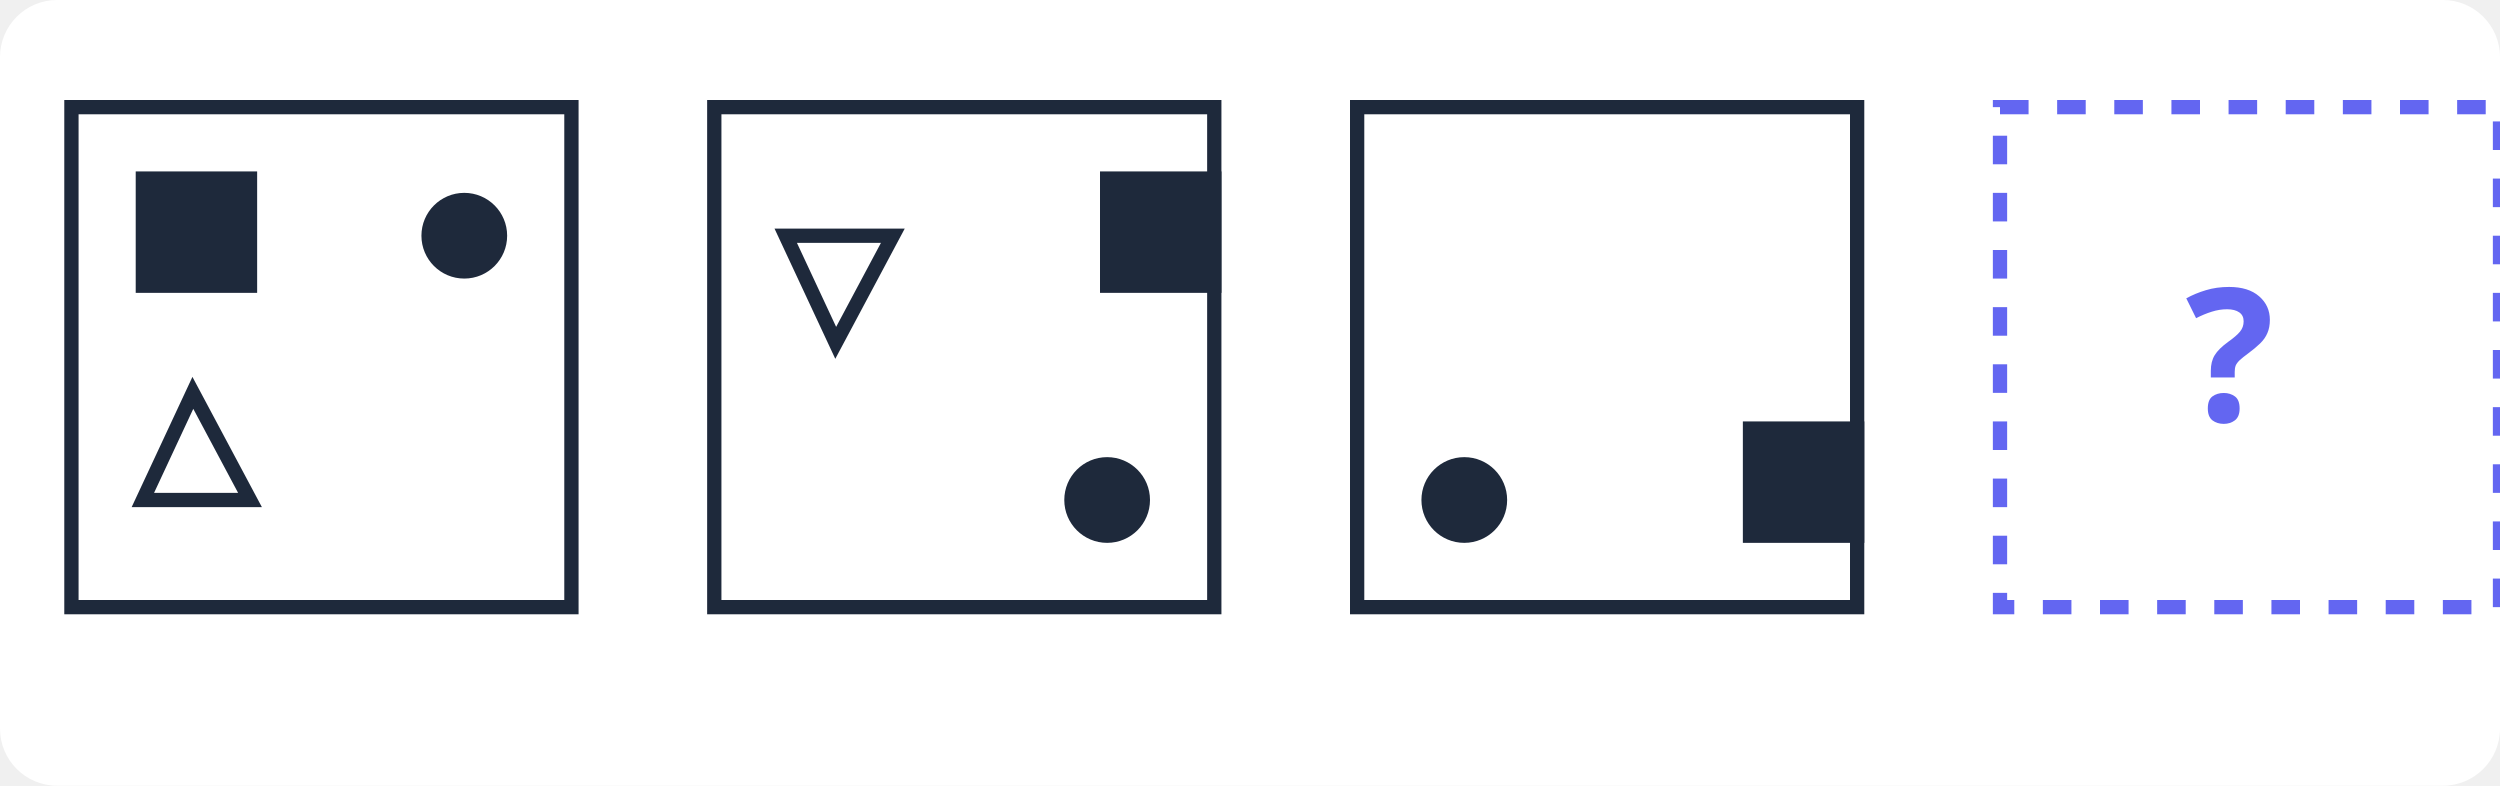
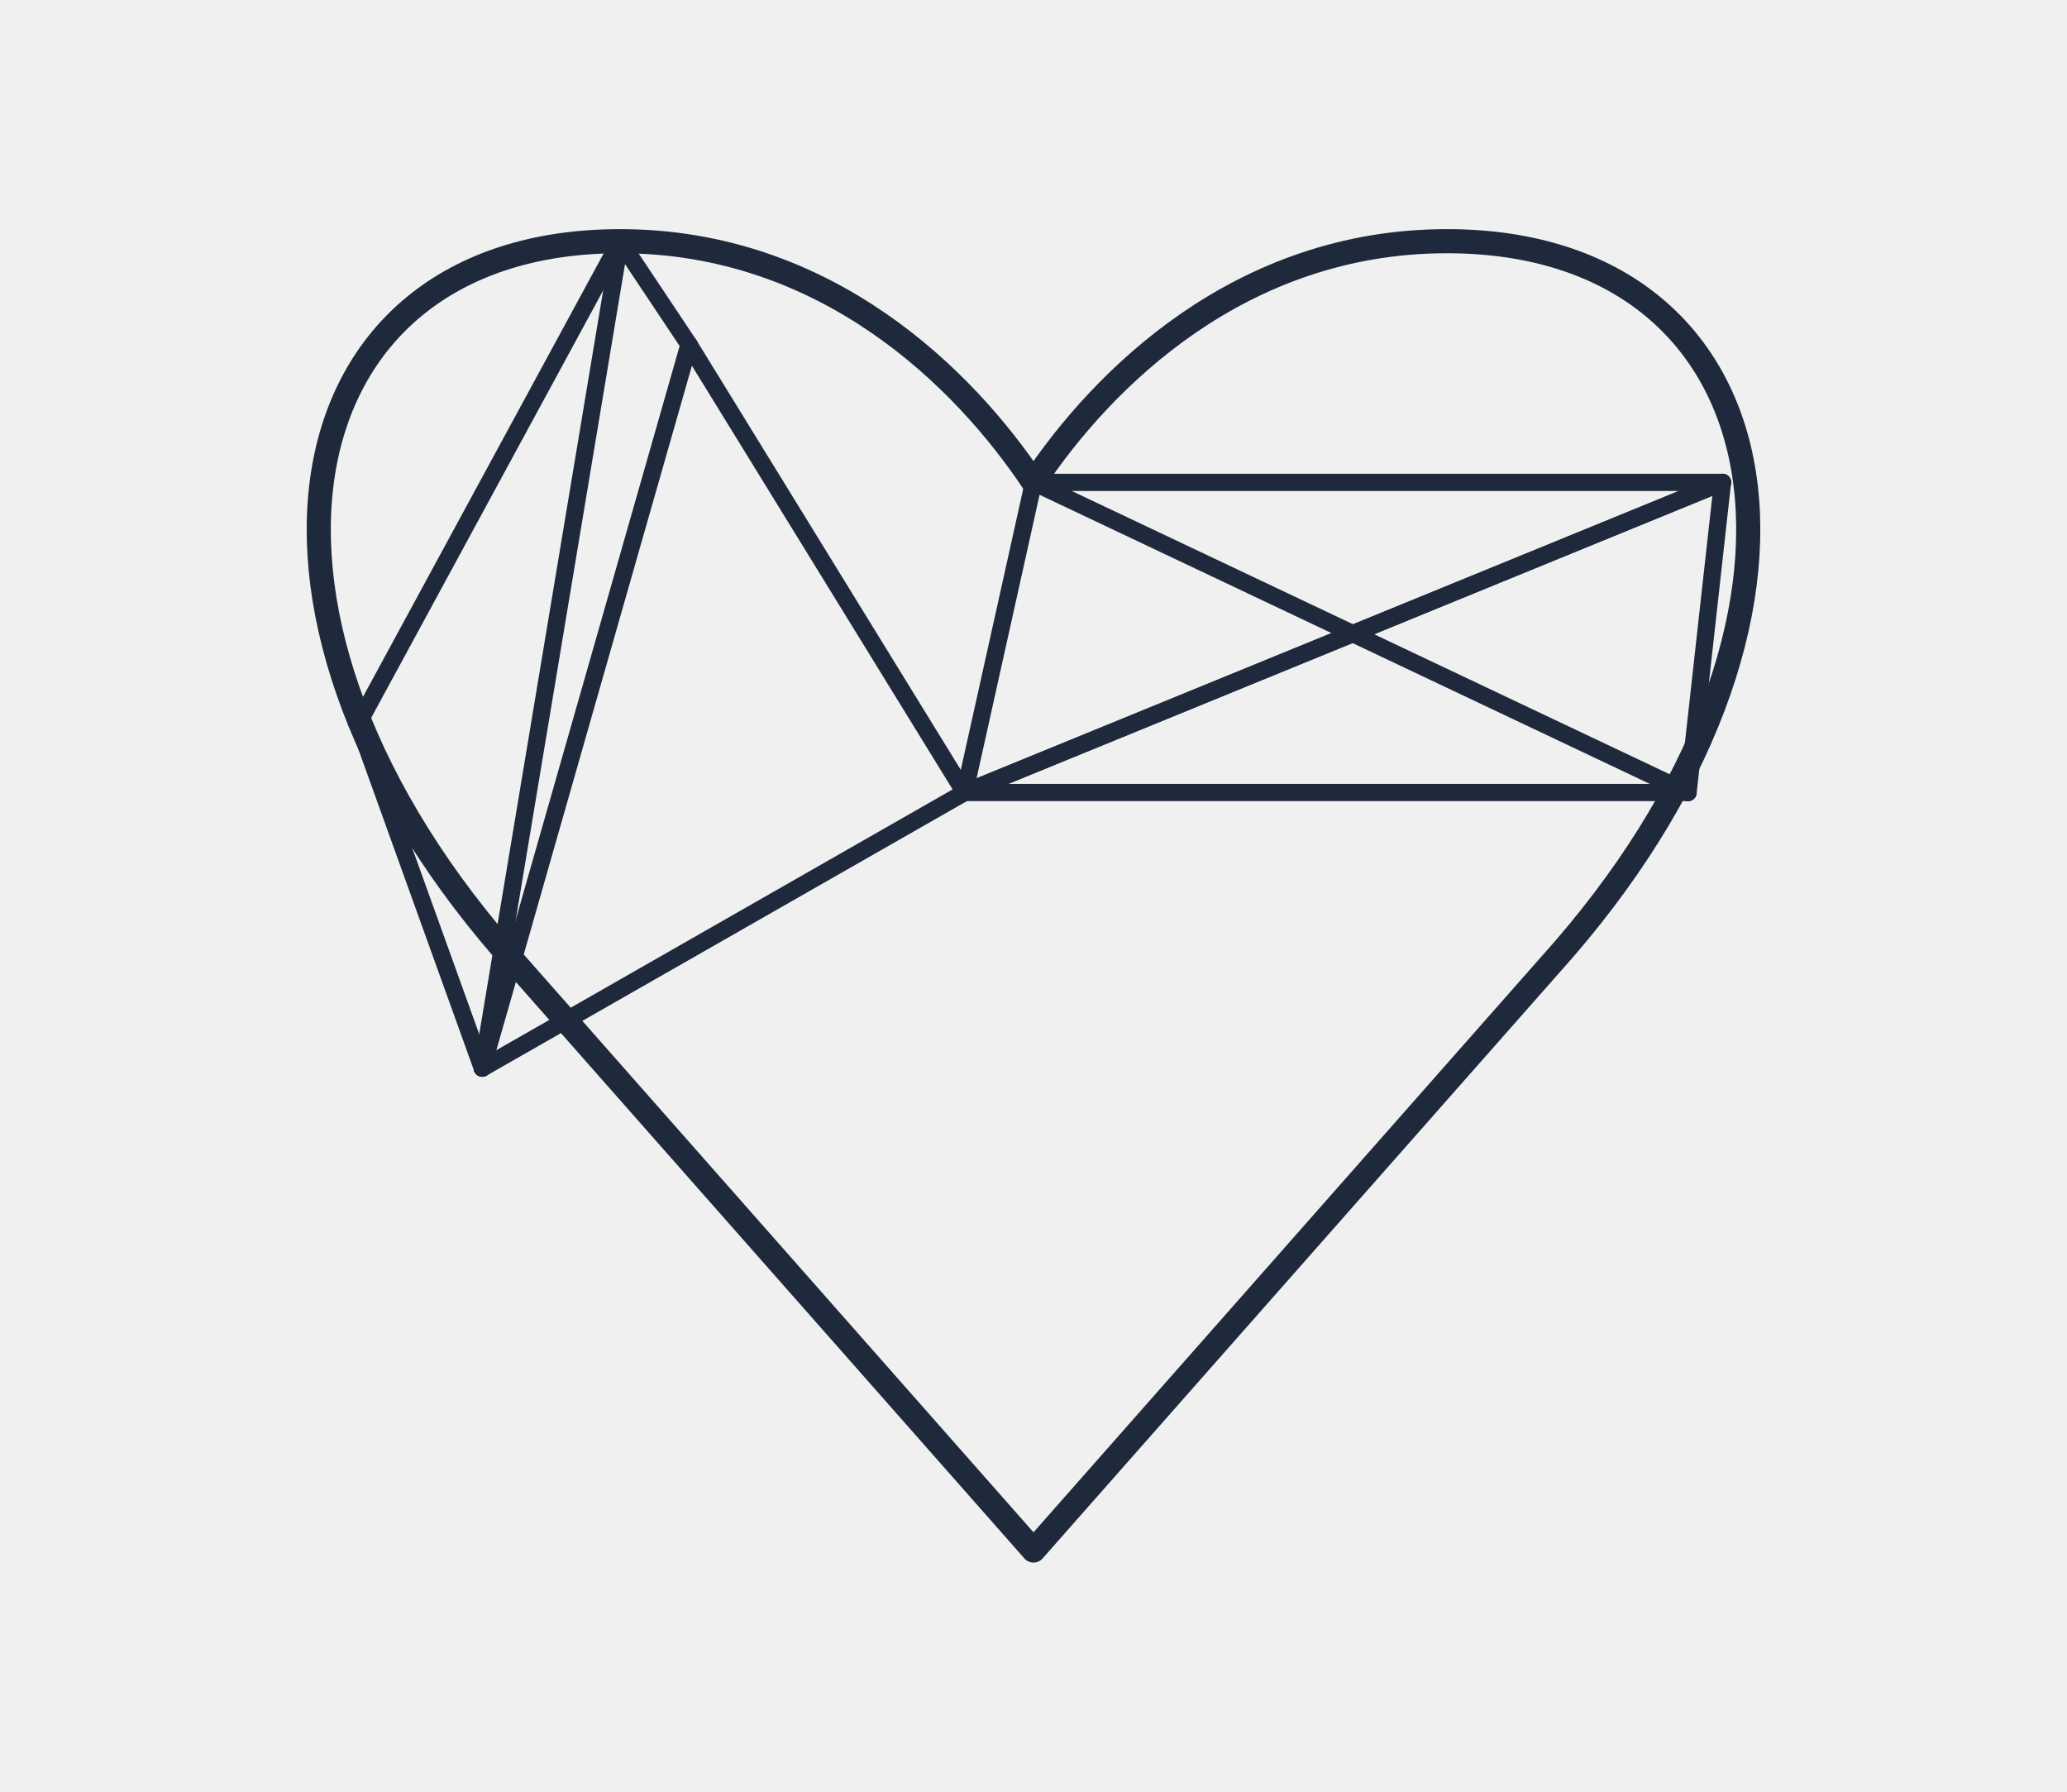
- <svg xmlns="http://www.w3.org/2000/svg" viewBox="0 0 350 110" width="100%" height="110">
-   <rect width="100%" height="100%" fill="#ffffff" rx="8" />
-   <g transform="translate(10, 15)" stroke="#1e293b" stroke-width="2" fill="none">
-     <rect width="70" height="70" />
-     <rect x="10" y="10" width="15" height="15" fill="#1e293b" />
-     <circle cx="55" cy="18" r="5" fill="#1e293b" />
-     <polygon points="10,55 25,55 17,40" fill="none" />
-     <rect x="90" width="70" height="70" />
-     <rect x="145" y="10" width="15" height="15" fill="#1e293b" />
-     <circle cx="145" cy="55" r="5" fill="#1e293b" />
-     <polygon points="100,18 115,18 107,33" fill="none" />
-     <rect x="180" width="70" height="70" />
-     <rect x="235" y="45" width="15" height="15" fill="#1e293b" />
-     <circle cx="195" cy="55" r="5" fill="#1e293b" />
-     <rect x="270" width="70" height="70" stroke="#6366f1" stroke-dasharray="4,4" />
-     <text x="296" y="44" font-family="sans-serif" font-size="26" font-weight="bold" fill="#6366f1" stroke="none">?</text>
-   </g>
+ <svg xmlns="http://www.w3.org/2000/svg" viewBox="0 0 300 260" width="100%" height="220" style="background:#ffffff; border-radius:8px;">
+   <style>
+       .heart-path { fill: none; stroke: #1e293b; stroke-width: 3.5; stroke-linejoin: round; stroke-linecap: round; }
+       .inner-line { fill: none; stroke: #1e293b; stroke-width: 2.5; stroke-linejoin: round; stroke-linecap: round; }
+     </style>
+   <path d="M 150 225 L 75 140 C 30 90 40 35 90 35 C 120 35 140 55 150 70 C 160 55 180 35 210 35 C 260 35 270 90 225 140 Z" class="heart-path" />
+   <line x1="90" y1="35" x2="52" y2="105" class="inner-line" />
+   <line x1="90" y1="35" x2="70" y2="155" class="inner-line" />
+   <line x1="52" y1="105" x2="70" y2="155" class="inner-line" />
+   <line x1="90" y1="35" x2="100" y2="50" class="inner-line" />
+   <line x1="100" y1="50" x2="70" y2="155" class="inner-line" />
+   <line x1="100" y1="50" x2="140" y2="115" class="inner-line" />
+   <line x1="70" y1="155" x2="140" y2="115" class="inner-line" />
+   <line x1="140" y1="115" x2="150" y2="70" class="inner-line" />
+   <line x1="150" y1="70" x2="250" y2="70" class="inner-line" />
+   <line x1="250" y1="70" x2="245" y2="115" class="inner-line" />
+   <line x1="245" y1="115" x2="140" y2="115" class="inner-line" />
+   <line x1="150" y1="70" x2="245" y2="115" class="inner-line" />
+   <line x1="250" y1="70" x2="140" y2="115" class="inner-line" />
+   <line x1="140" y1="115" x2="250" y2="70" class="inner-line" />
</svg>
